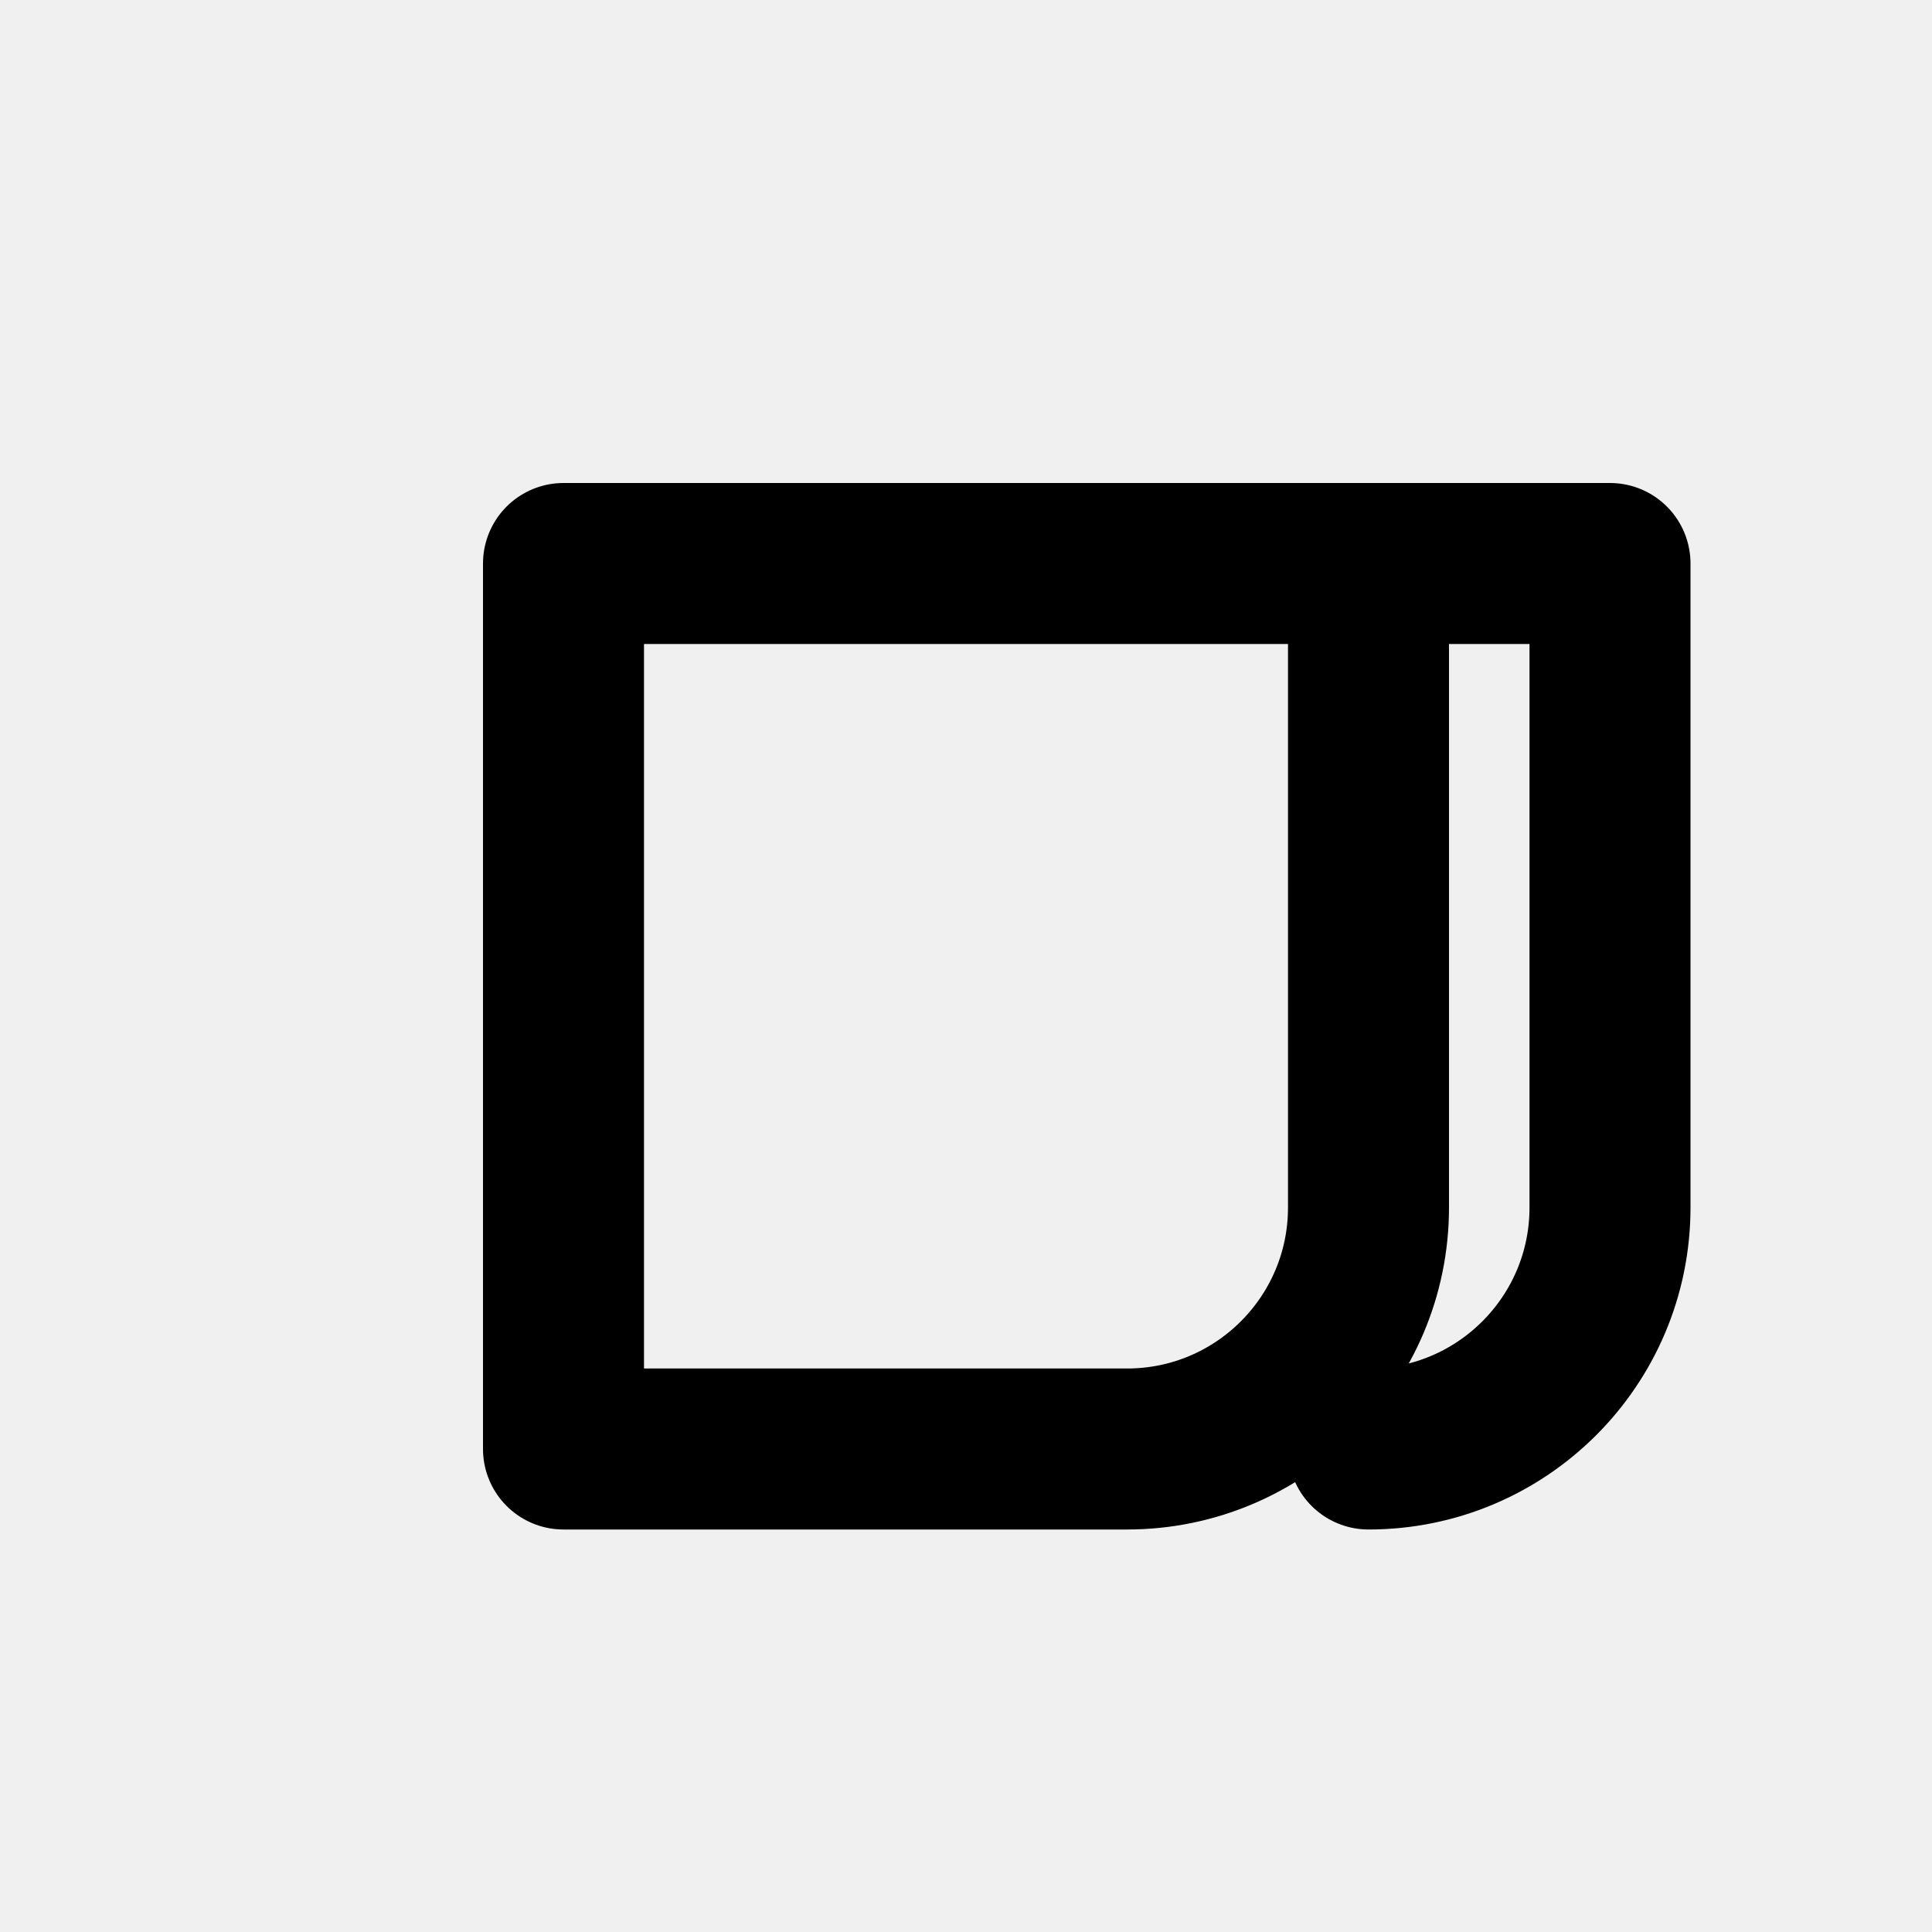
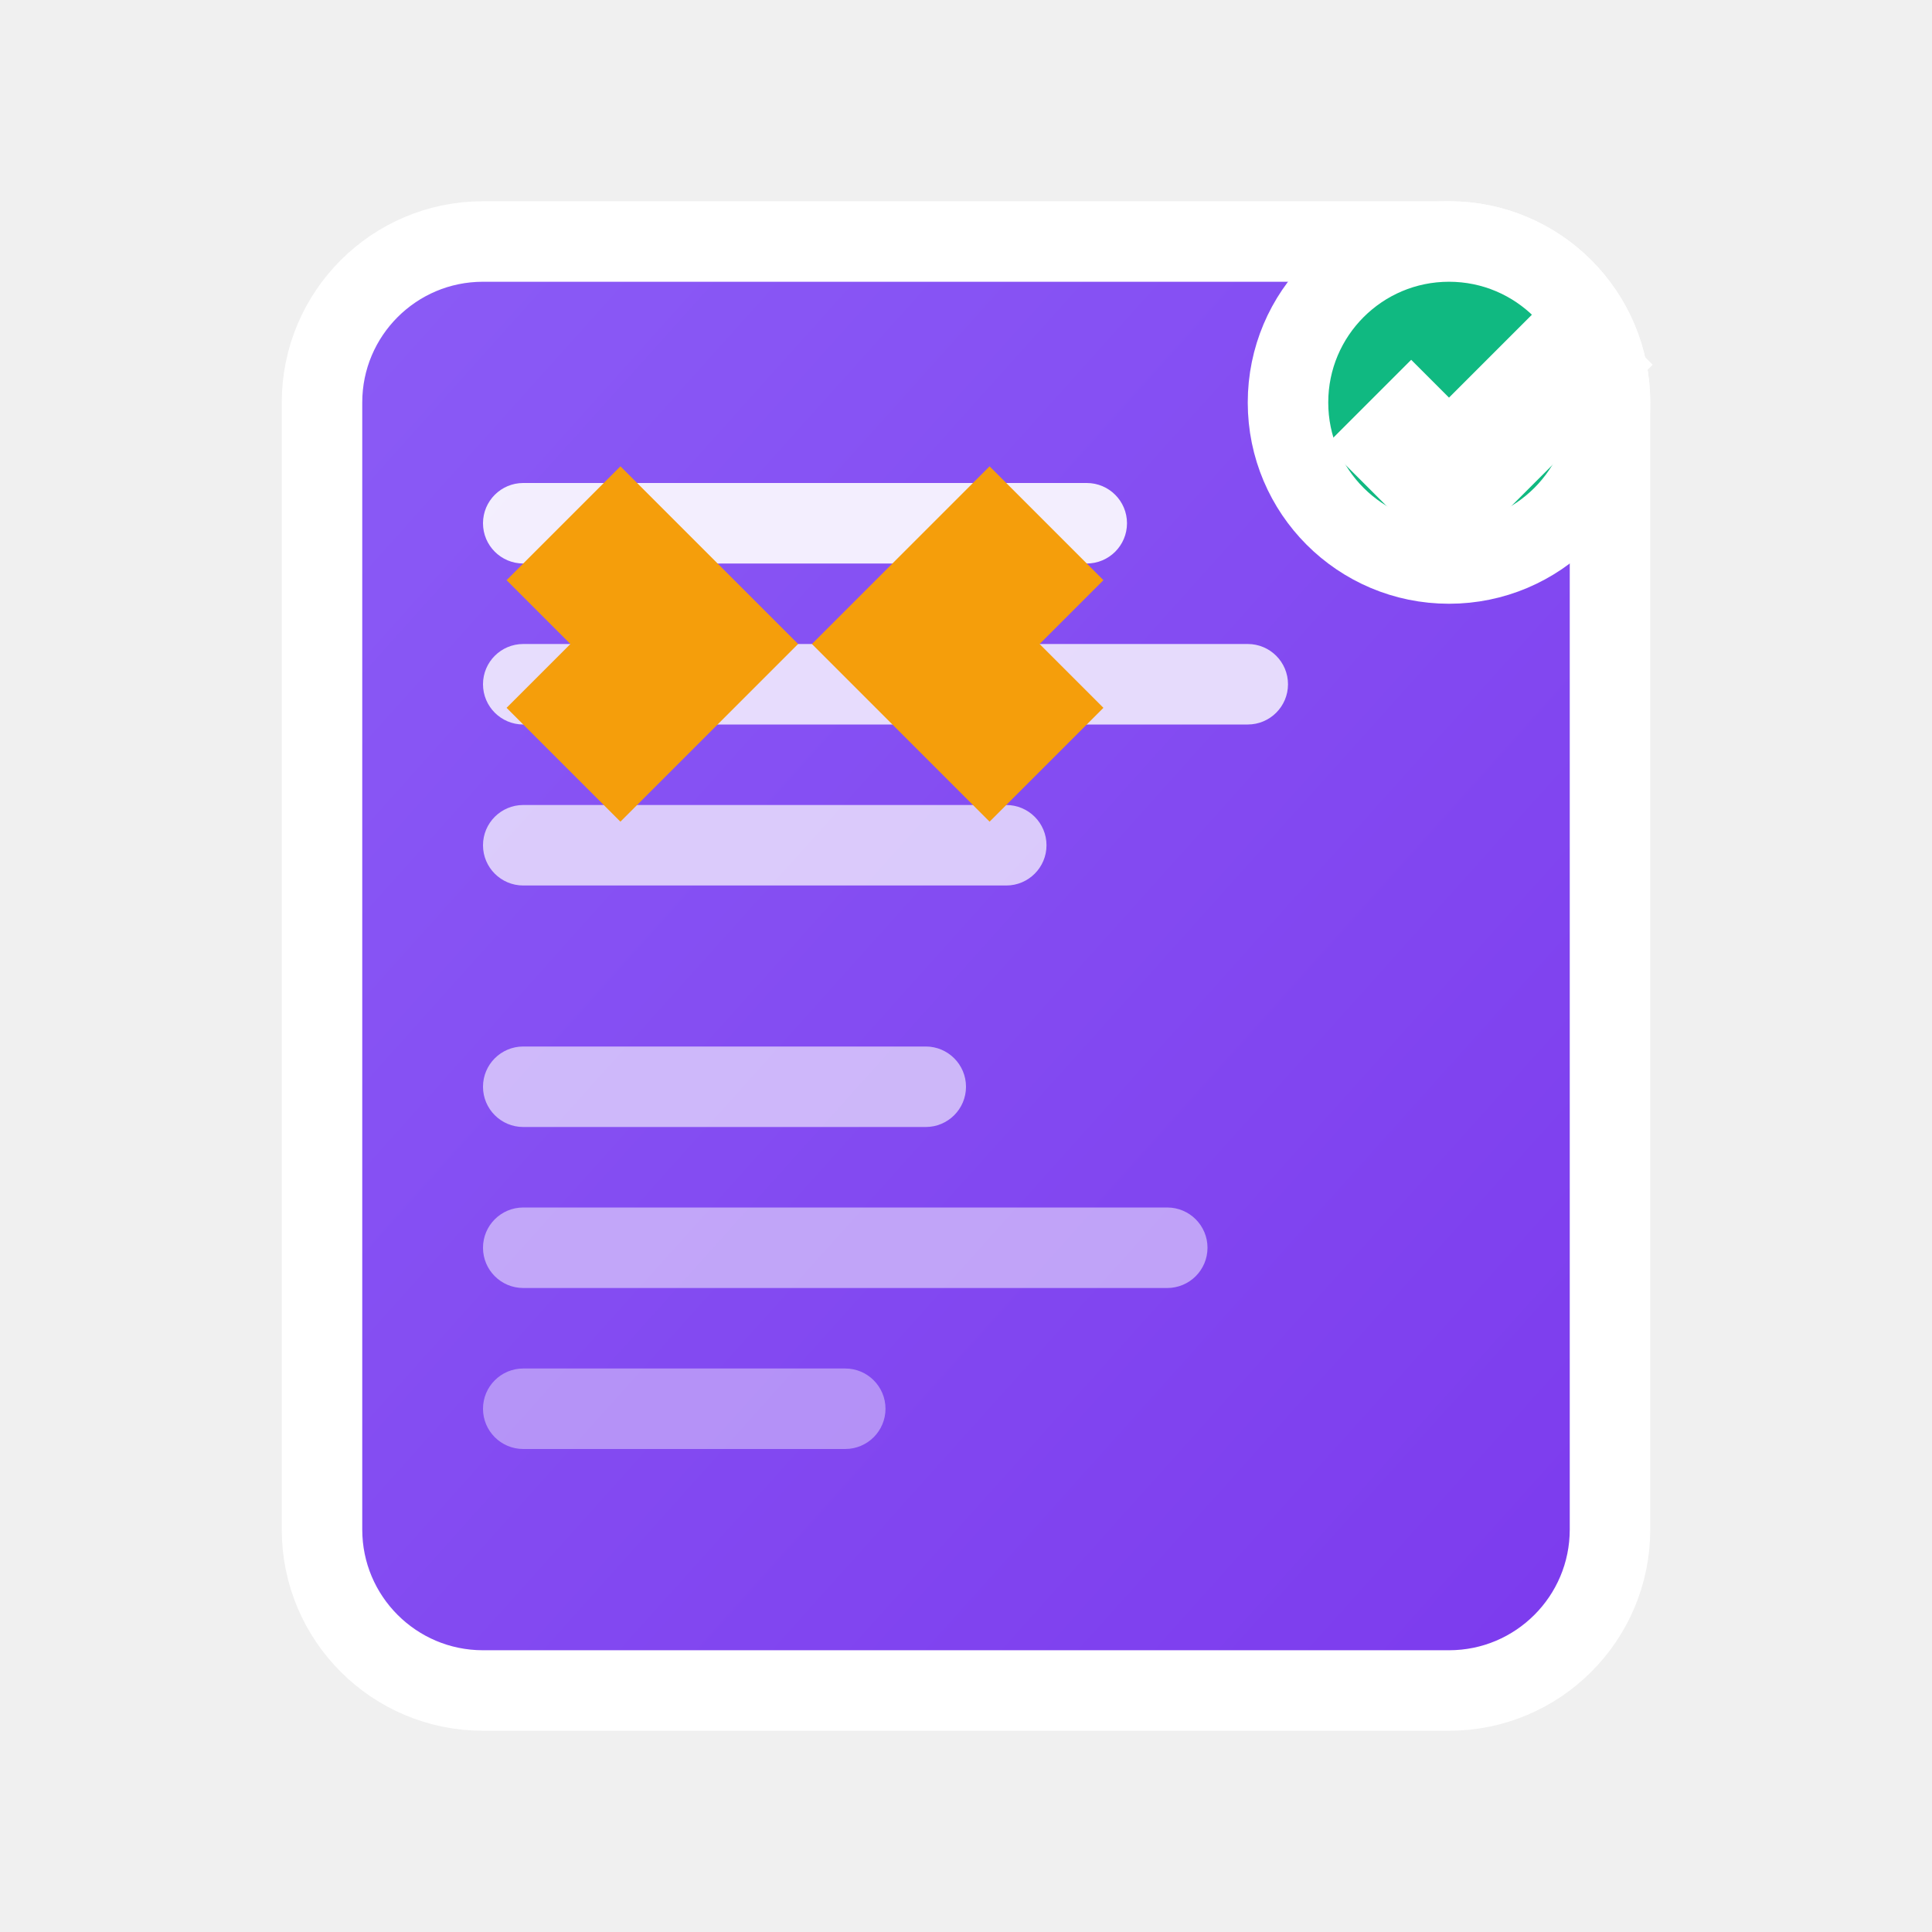
- <svg xmlns="http://www.w3.org/2000/svg" width="24" height="24" viewBox="0 0 24 24" fill="none" stroke="currentColor" stroke-width="2" stroke-linecap="round" stroke-linejoin="round">
-   <path d="M7 7h10v8a3 3 0 0 1-3 3H7z" />
-   <path d="M17 7h3v8a3 3 0 0 1-3 3" />
+ <svg xmlns="http://www.w3.org/2000/svg" width="24" height="24" viewBox="0 0 24 24" fill="none">
+   <defs>
+     <linearGradient id="citationGradient" x1="0%" y1="0%" x2="100%" y2="100%">
+       <stop offset="0%" style="stop-color:#8B5CF6;stop-opacity:1" />
+       <stop offset="100%" style="stop-color:#7C3AED;stop-opacity:1" />
+     </linearGradient>
+   </defs>
+   <rect x="4" y="3" width="16" height="18" rx="2" fill="url(#citationGradient)" stroke="white" stroke-width="1" />
+   <rect x="6" y="6" width="8" height="1" rx="0.5" fill="white" opacity="0.9" />
+   <rect x="6" y="8" width="10" height="1" rx="0.5" fill="white" opacity="0.8" />
+   <rect x="6" y="10" width="7" height="1" rx="0.5" fill="white" opacity="0.7" />
+   <rect x="6" y="13" width="6" height="1" rx="0.5" fill="white" opacity="0.6" />
+   <rect x="6" y="15" width="9" height="1" rx="0.5" fill="white" opacity="0.5" />
+   <rect x="6" y="17" width="5" height="1" rx="0.5" fill="white" opacity="0.4" />
+   <path d="M7 6.5L8.5 8L7 9.5" stroke="#F59E0B" stroke-width="2" fill="none" />
+   <path d="M13 6.5L11.5 8L13 9.5" stroke="#F59E0B" stroke-width="2" fill="none" />
+   <circle cx="18" cy="5" r="2" fill="#10B981" stroke="white" stroke-width="1" />
+   <path d="M17 5l1 1l2-2" stroke="white" stroke-width="1.5" fill="none" />
</svg>
